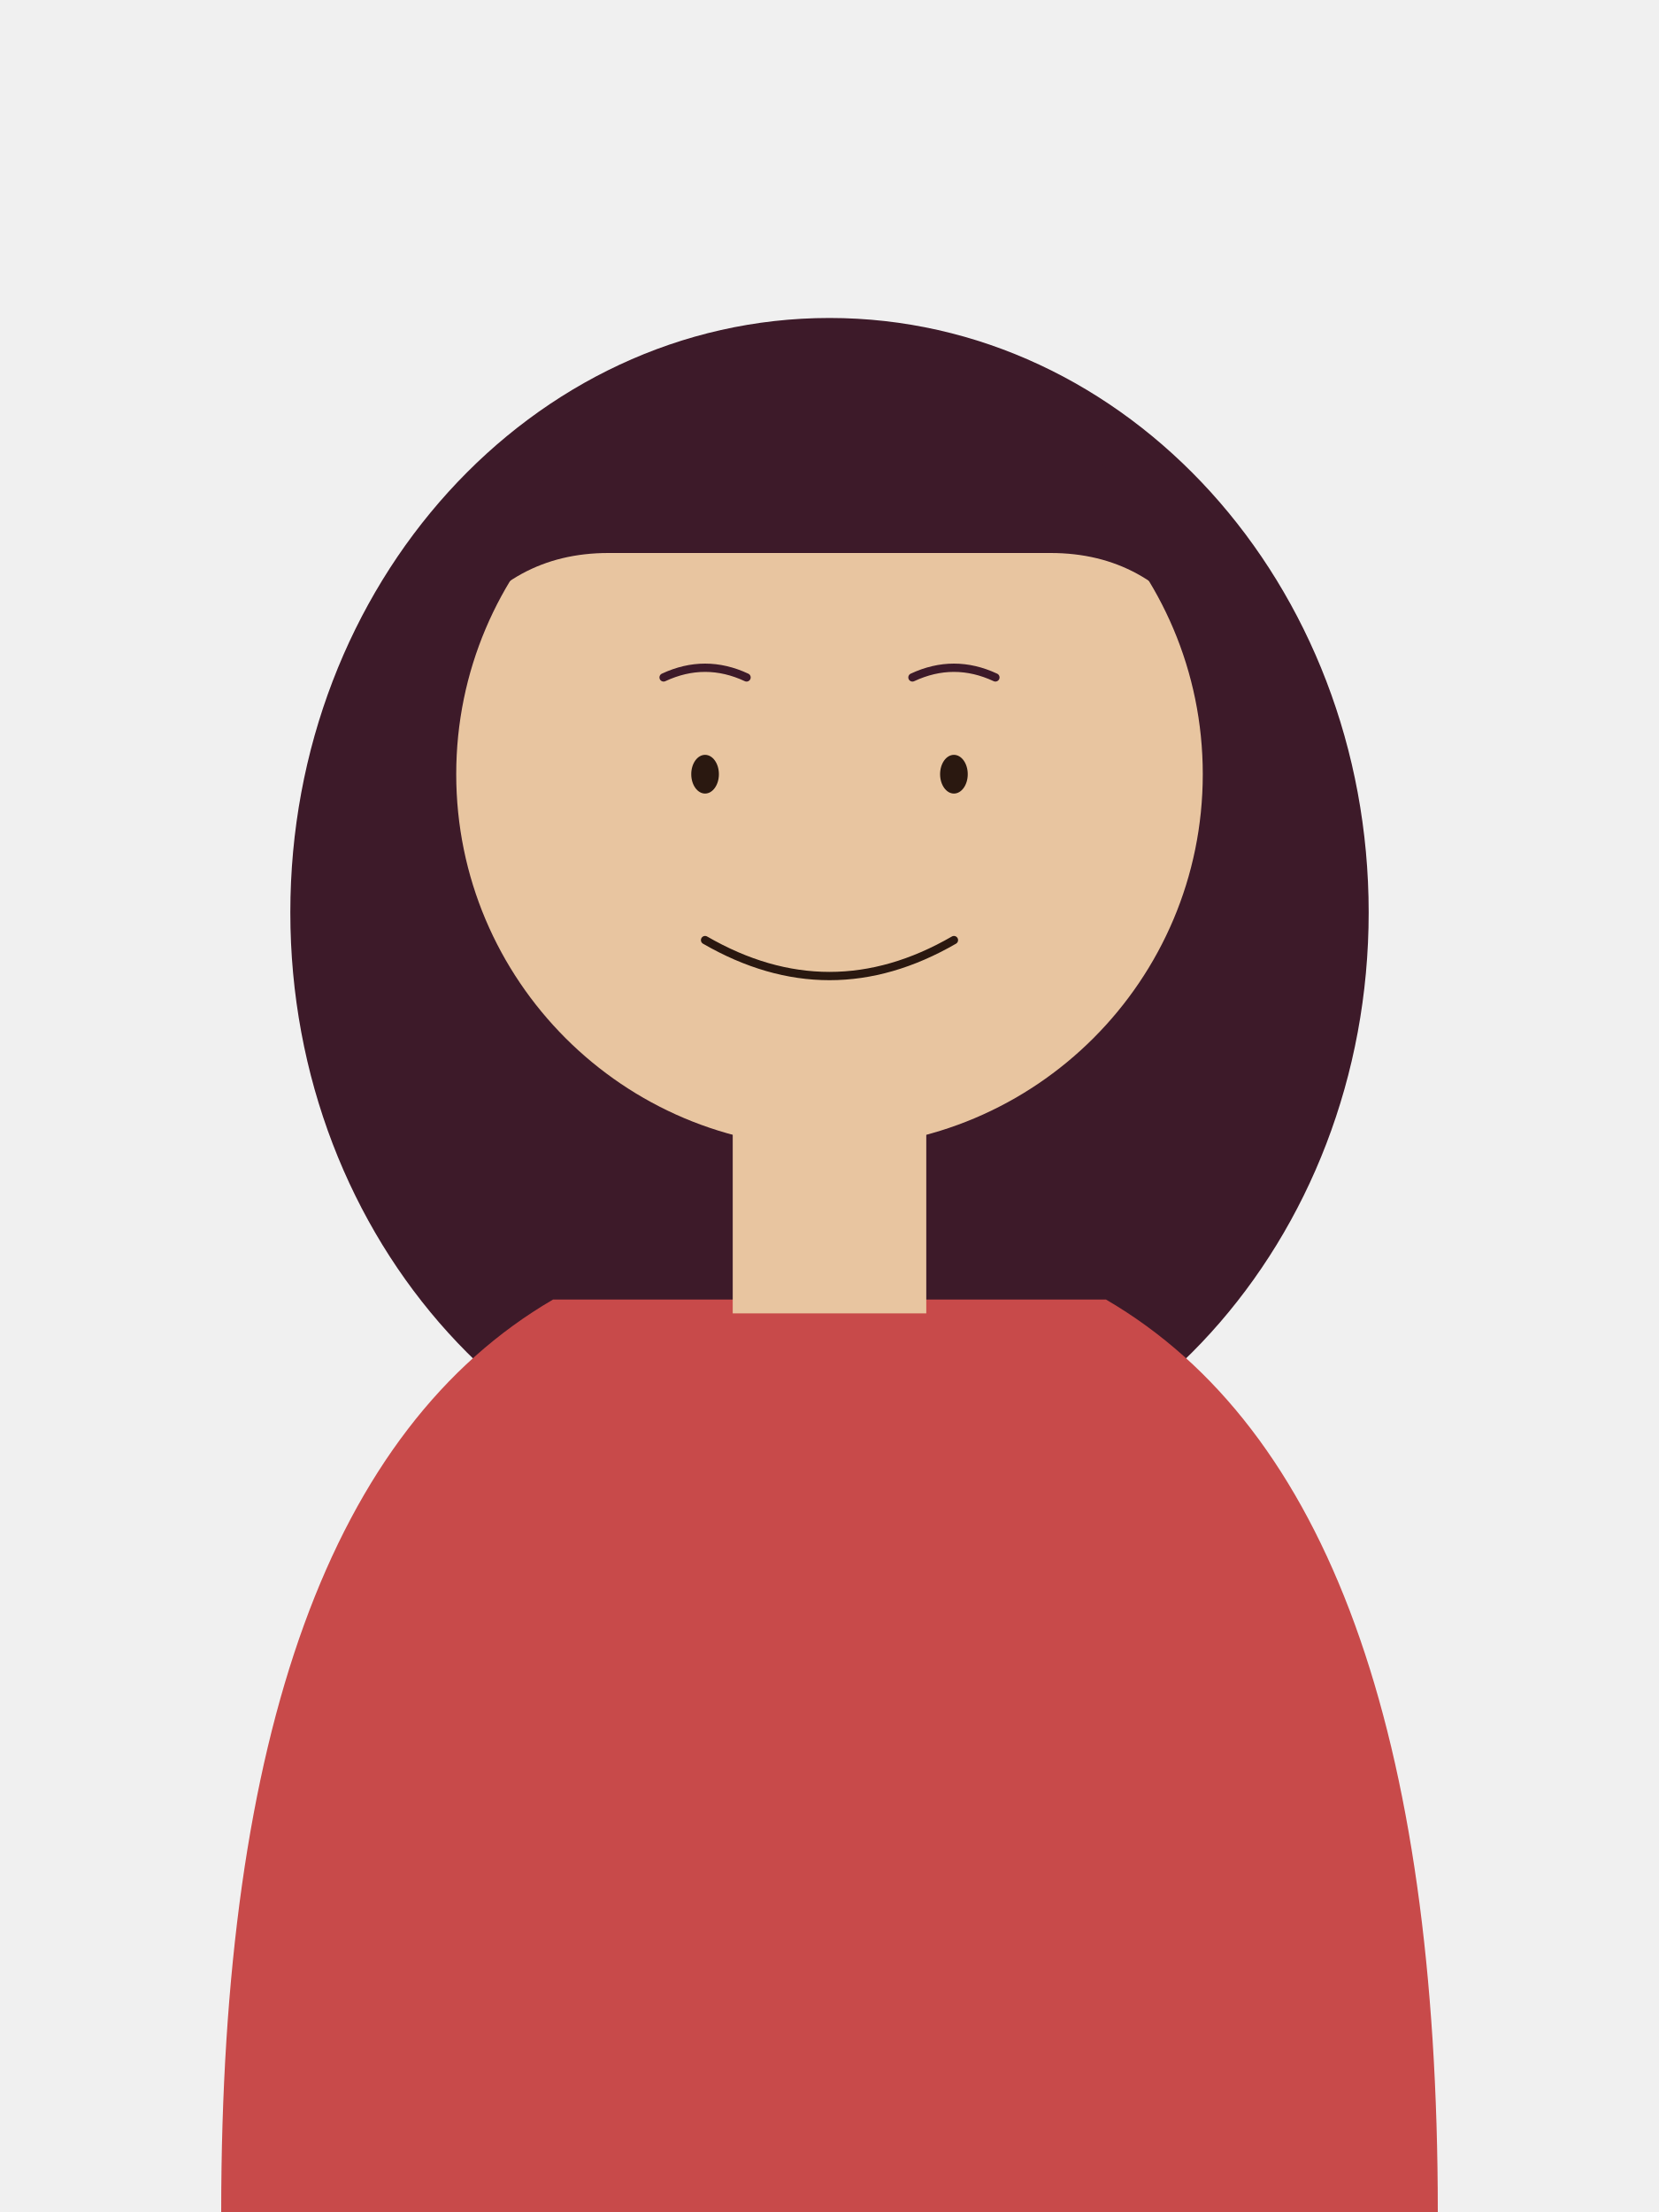
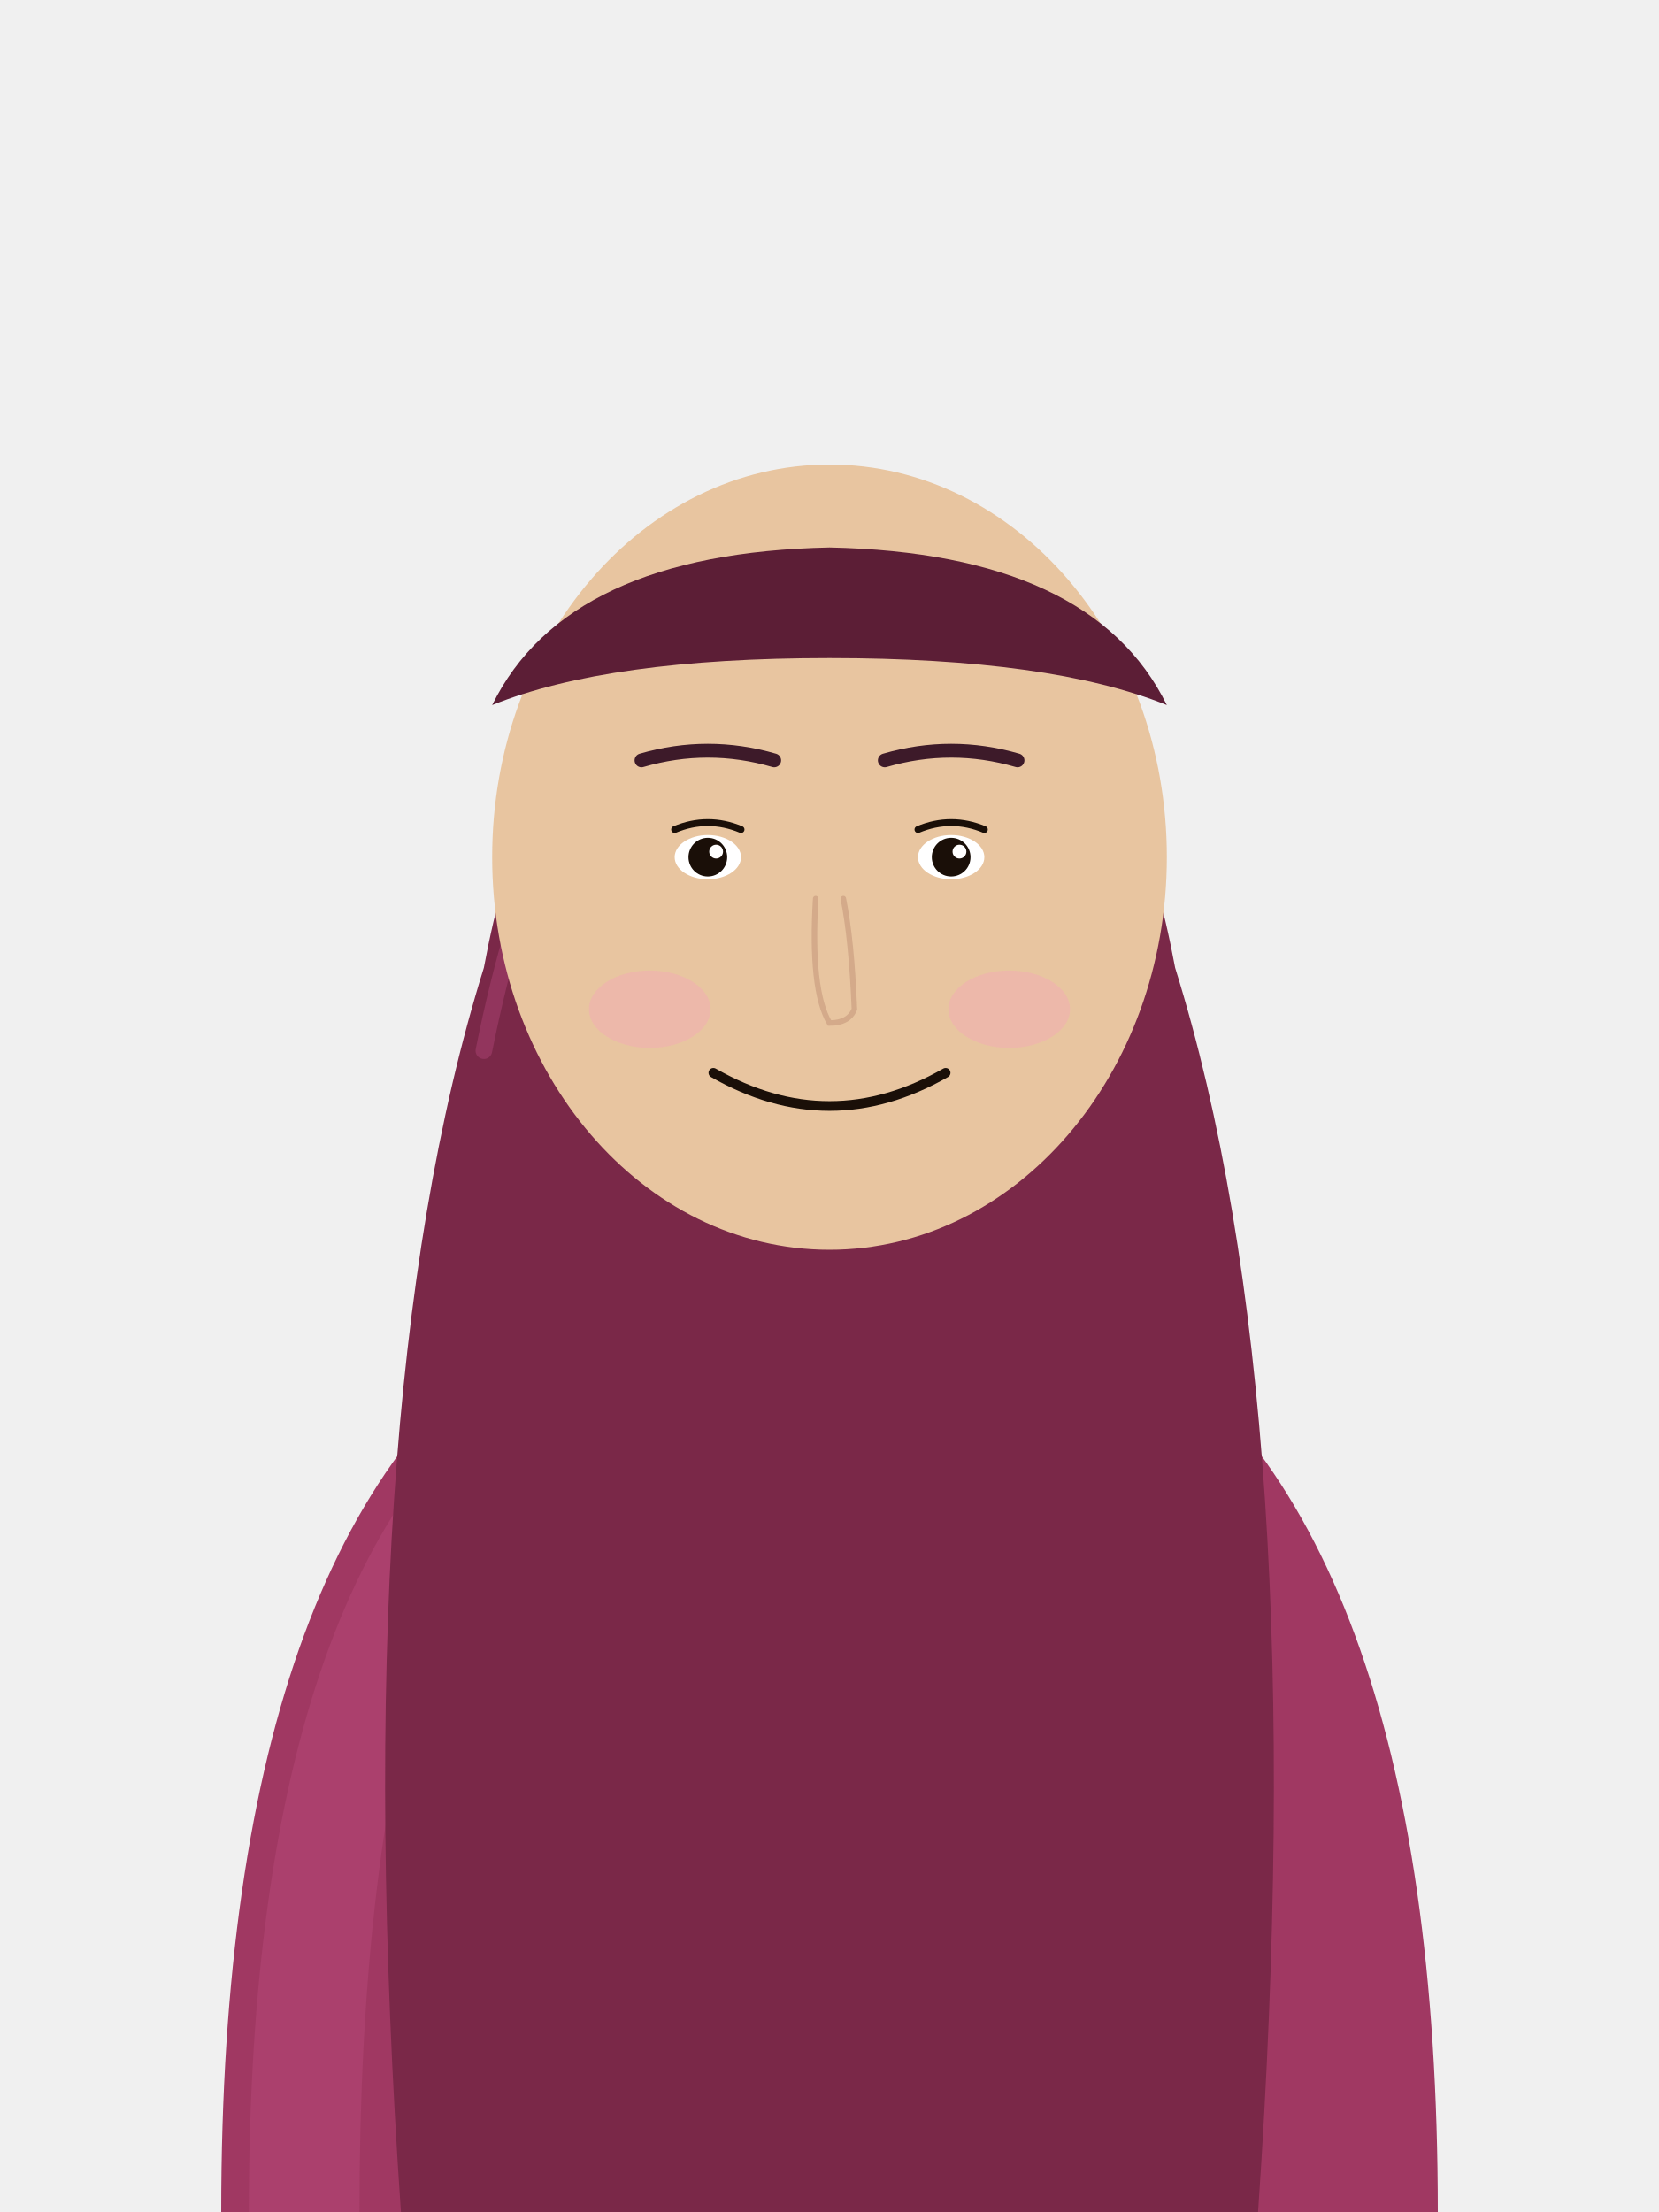
- <svg xmlns="http://www.w3.org/2000/svg" viewBox="0 0 600 800" role="img" aria-label="Mother silhouette placeholder">
-   <ellipse cx="300" cy="330" rx="195" ry="215" fill="#3D1A29" />
-   <path d="M 80 800 Q 80 540 200 470 L 400 470 Q 520 540 520 800 Z" fill="#C84A4A" />
-   <rect x="265" y="395" width="70" height="80" fill="#E8C5A0" />
-   <circle cx="300" cy="280" r="135" fill="#E8C5A0" />
-   <path d="M 165 230 Q 200 130, 300 130 Q 400 130, 435 230 Q 415 200, 380 200 L 220 200 Q 185 200, 165 230 Z" fill="#3D1A29" />
-   <ellipse cx="255" cy="280" rx="5" ry="7" fill="#2A1810" />
-   <ellipse cx="345" cy="280" rx="5" ry="7" fill="#2A1810" />
-   <path d="M 255 340 Q 300 366 345 340" stroke="#2A1810" stroke-width="3" fill="none" stroke-linecap="round" />
-   <path d="M 240 245 Q 255 238 270 245" stroke="#3D1A29" stroke-width="3" fill="none" stroke-linecap="round" />
-   <path d="M 330 245 Q 345 238 360 245" stroke="#3D1A29" stroke-width="3" fill="none" stroke-linecap="round" />
+ <svg xmlns="http://www.w3.org/2000/svg" viewBox="0 0 600 800" role="img" aria-label="Mother illustration with hijab">
+   <path d="M 80 800 Q 80 545 200 475 L 400 475 Q 520 545 520 800 Z" fill="#A03862" />
+   <path d="M 90 800 Q 90 555 200 490 L 220 490 Q 130 555 130 800 Z" fill="#B54877" opacity="0.5" />
+   <path d="M 145 800 Q 125 510 175 350 Q 200 215 300 200 Q 400 215 425 350 Q 475 510 455 800 Z" fill="#7A2848" />
+   <path d="M 175 380 Q 195 280, 240 235 Q 270 215 285 215" stroke="#9C3A66" stroke-width="6" fill="none" stroke-linecap="round" opacity="0.7" />
+   <ellipse cx="300" cy="310" rx="122" ry="142" fill="#E8C5A0" />
+   <path d="M 178 255 Q 205 200 300 198 Q 395 200 422 255 Q 380 238 300 238 Q 220 238 178 255 Z" fill="#5C1E36" />
+   <path d="M 232 275 Q 256 268, 280 275" stroke="#3D1A29" stroke-width="5" fill="none" stroke-linecap="round" />
+   <path d="M 320 275 Q 344 268, 368 275" stroke="#3D1A29" stroke-width="5" fill="none" stroke-linecap="round" />
+   <ellipse cx="256" cy="310" rx="12" ry="8" fill="white" />
+   <ellipse cx="344" cy="310" rx="12" ry="8" fill="white" />
+   <circle cx="256" cy="310" r="7" fill="#1A0F08" />
+   <circle cx="344" cy="310" r="7" fill="#1A0F08" />
+   <circle cx="259" cy="308" r="2.5" fill="white" />
+   <circle cx="347" cy="308" r="2.5" fill="white" />
+   <path d="M 244 300 Q 256 295, 268 300" stroke="#1A0F08" stroke-width="2.5" fill="none" stroke-linecap="round" />
+   <path d="M 332 300 Q 344 295, 356 300" stroke="#1A0F08" stroke-width="2.5" fill="none" stroke-linecap="round" />
+   <ellipse cx="235" cy="365" rx="22" ry="14" fill="#F4A8B5" opacity="0.45" />
+   <ellipse cx="365" cy="365" rx="22" ry="14" fill="#F4A8B5" opacity="0.45" />
+   <path d="M 295 325 Q 293 358, 300 370 Q 307 370, 309 365 Q 308 340 305 325" stroke="#C29478" stroke-width="2" fill="none" stroke-linecap="round" opacity="0.55" />
+   <path d="M 258 388 Q 300 412, 342 388" stroke="#1A0F08" stroke-width="3.5" fill="none" stroke-linecap="round" />
</svg>
